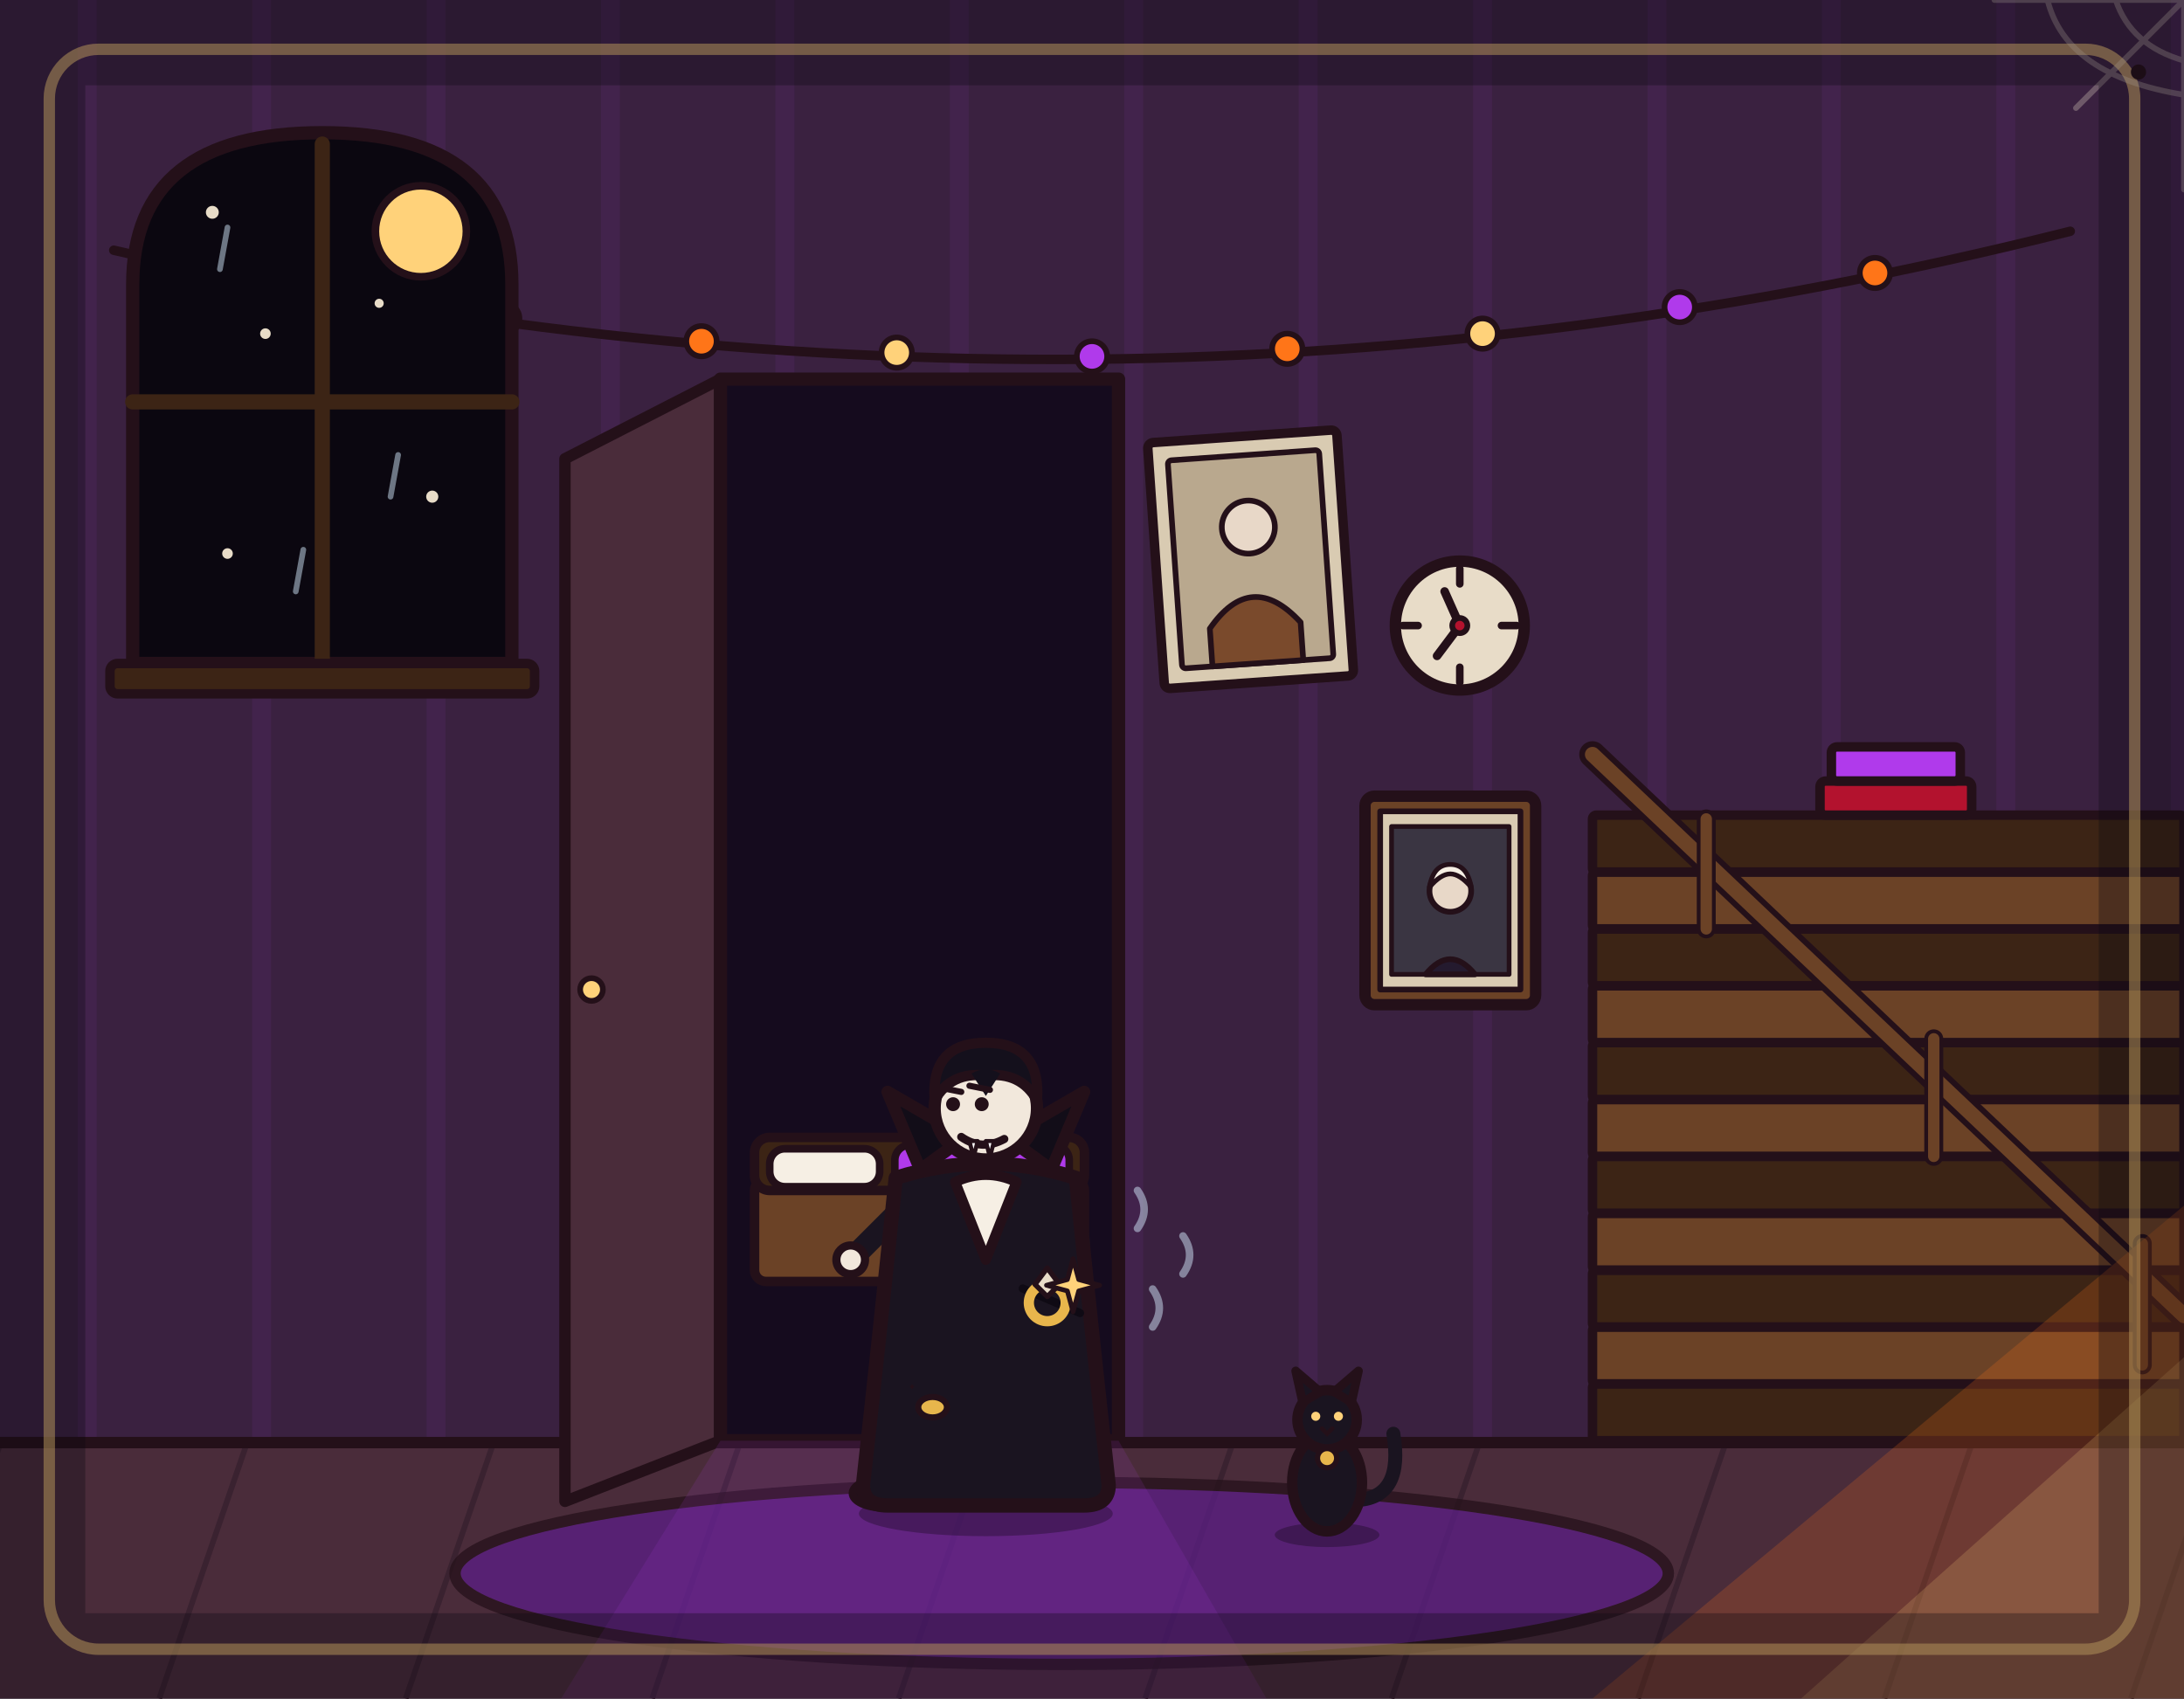
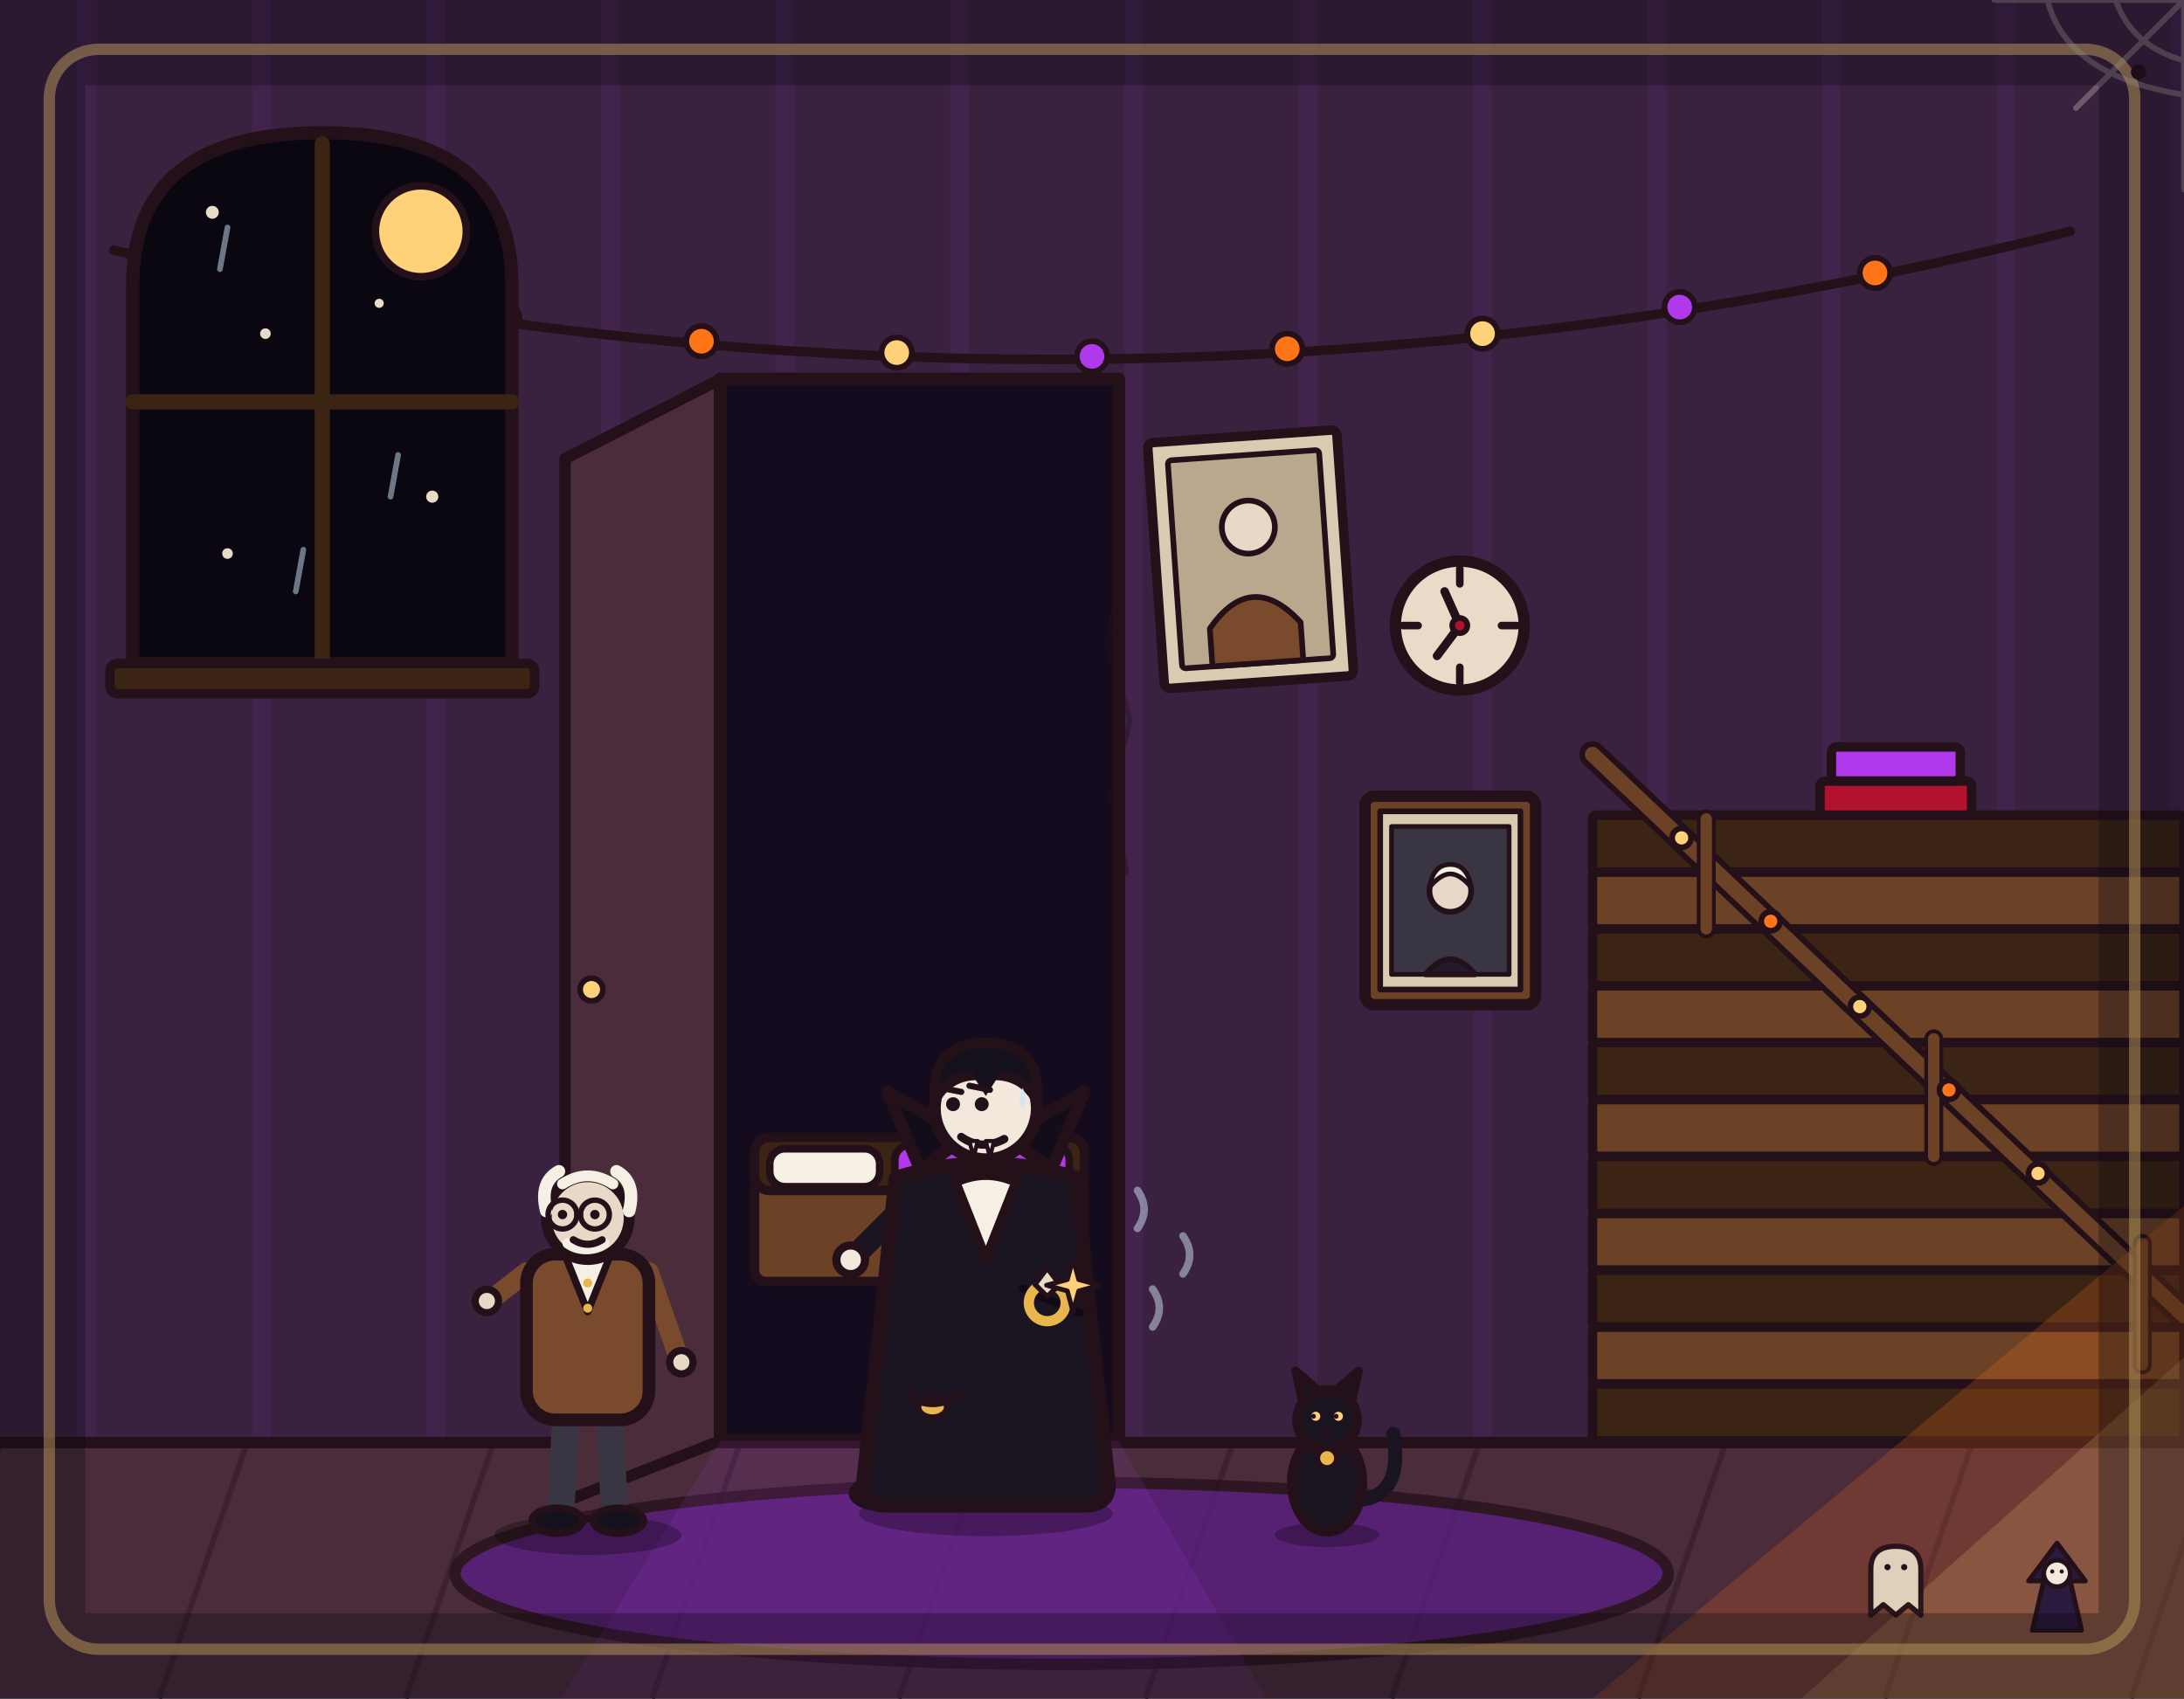
<svg xmlns="http://www.w3.org/2000/svg" viewBox="0 0 1152 896" width="1152" height="896">
  <rect x="0" y="0" width="1152" height="896" fill="#3a2140" />
  <path d="M46 0V762M138 0V762M230 0V762M322 0V762M414 0V762M506 0V762M598 0V762M690 0V762M782 0V762M874 0V762M966 0V762M1058 0V762M1150 0V762" stroke="#b03aeb" stroke-width="10" opacity=".07" fill="none" />
  <rect x="0" y="760" width="1152" height="136" fill="#4a2c3a" />
  <path d="M0 762 L-46 896M130 762 L84 896M260 762 L214 896M390 762 L344 896M520 762 L474 896M650 762 L604 896M780 762 L734 896M910 762 L864 896M1040 762 L994 896M1170 762 L1124 896" stroke="#3a2230" stroke-width="3" fill="none" />
  <line x1="0" y1="761" x2="1152" y2="761" stroke="#241019" stroke-width="6" stroke-linecap="round" />
  <ellipse cx="560" cy="830" rx="320" ry="48" fill="#5b1e86" stroke="#241019" stroke-width="6" stroke-linejoin="round" stroke-linecap="round" opacity="0.75" />
  <path d="M60 132 Q576 252 1092 122" fill="none" stroke="#241019" stroke-width="5" stroke-linecap="round" />
  <g stroke="#241019" stroke-width="3" stroke-linejoin="round" stroke-linecap="round">
    <circle cx="163" cy="152" r="8" fill="#ffd27a" />
    <circle cx="266" cy="168" r="8" fill="#b03aeb" />
    <circle cx="370" cy="180" r="8" fill="#ff7518" />
    <circle cx="473" cy="186" r="8" fill="#ffd27a" />
    <circle cx="576" cy="188" r="8" fill="#b03aeb" />
    <circle cx="679" cy="184" r="8" fill="#ff7518" />
    <circle cx="782" cy="176" r="8" fill="#ffd27a" />
    <circle cx="886" cy="162" r="8" fill="#b03aeb" />
    <circle cx="989" cy="144" r="8" fill="#ff7518" />
  </g>
  <path d="M70 350 L70 150 Q70 70 170 70 Q270 70 270 150 L270 350 Z" fill="#0b0710" stroke="#241019" stroke-width="7" stroke-linejoin="round" />
  <line x1="170" y1="76" x2="170" y2="350" stroke="#3c2415" stroke-width="8" stroke-linecap="round" />
  <line x1="70" y1="212" x2="270" y2="212" stroke="#3c2415" stroke-width="8" stroke-linecap="round" />
  <circle cx="222" cy="122" r="24" fill="#ffd27a" stroke="#241019" stroke-width="4" stroke-linejoin="round" />
  <circle cx="112" cy="112" r="3.4" fill="#e8dcc8" />
  <circle cx="140" cy="176" r="2.8" fill="#e8dcc8" />
  <circle cx="228" cy="262" r="3.2" fill="#e8dcc8" />
  <circle cx="120" cy="292" r="2.8" fill="#e8dcc8" />
  <circle cx="200" cy="160" r="2.4" fill="#e8dcc8" />
  <rect x="58" y="350" width="224" height="16" rx="4" fill="#3c2415" stroke="#241019" stroke-width="5" stroke-linejoin="round" />
  <polygon points="380,200 298,242 298,792 380,760" fill="#4a2c3a" stroke="#241019" stroke-width="6" stroke-linejoin="round" />
  <circle cx="312" cy="522" r="6" fill="#ffd27a" stroke="#241019" stroke-width="3" stroke-linejoin="round" />
  <rect x="380" y="200" width="210" height="560" fill="#150b1e" stroke="#241019" stroke-width="7" stroke-linejoin="round" />
  <rect x="398" y="622" width="174" height="54" rx="6" fill="#6b4226" stroke="#241019" stroke-width="5" stroke-linejoin="round" />
  <rect x="398" y="600" width="174" height="28" rx="8" fill="#3c2415" stroke="#241019" stroke-width="5" stroke-linejoin="round" />
  <rect x="406" y="606" width="58" height="20" rx="8" fill="#f6efe4" stroke="#241019" stroke-width="4" stroke-linejoin="round" />
  <rect x="472" y="604" width="92" height="24" rx="8" fill="#b03aeb" stroke="#241019" stroke-width="4" stroke-linejoin="round" />
  <polygon points="380,760 590,760 668,896 296,896" fill="#b03aeb" opacity="0.12" />
  <g transform="rotate(-4 660 300)">
    <rect x="610" y="230" width="100" height="130" rx="3" fill="#d9cbb2" stroke="#241019" stroke-width="5" stroke-linejoin="round" />
    <rect x="620" y="240" width="80" height="110" rx="2" fill="#b9a88e" stroke="#241019" stroke-width="3" stroke-linejoin="round" />
    <circle cx="660" cy="278" r="14" fill="#e8d8c8" stroke="#241019" stroke-width="3" stroke-linejoin="round" />
    <path d="M636 330 Q660 300 684 330 L684 350 L636 350 Z" fill="#7a4a2c" stroke="#241019" stroke-width="3" stroke-linejoin="round" />
  </g>
  <rect x="840" y="730" width="312" height="30" rx="2" fill="#3c2415" stroke="#241019" stroke-width="5" stroke-linejoin="round" />
  <rect x="840" y="700" width="312" height="30" rx="2" fill="#6b4226" stroke="#241019" stroke-width="5" stroke-linejoin="round" />
  <rect x="840" y="670" width="312" height="30" rx="2" fill="#3c2415" stroke="#241019" stroke-width="5" stroke-linejoin="round" />
  <rect x="840" y="640" width="312" height="30" rx="2" fill="#6b4226" stroke="#241019" stroke-width="5" stroke-linejoin="round" />
  <rect x="840" y="610" width="312" height="30" rx="2" fill="#3c2415" stroke="#241019" stroke-width="5" stroke-linejoin="round" />
  <rect x="840" y="580" width="312" height="30" rx="2" fill="#6b4226" stroke="#241019" stroke-width="5" stroke-linejoin="round" />
  <rect x="840" y="550" width="312" height="30" rx="2" fill="#3c2415" stroke="#241019" stroke-width="5" stroke-linejoin="round" />
  <rect x="840" y="520" width="312" height="30" rx="2" fill="#6b4226" stroke="#241019" stroke-width="5" stroke-linejoin="round" />
  <rect x="840" y="490" width="312" height="30" rx="2" fill="#3c2415" stroke="#241019" stroke-width="5" stroke-linejoin="round" />
  <rect x="840" y="460" width="312" height="30" rx="2" fill="#6b4226" stroke="#241019" stroke-width="5" stroke-linejoin="round" />
  <rect x="840" y="430" width="312" height="30" rx="2" fill="#3c2415" stroke="#241019" stroke-width="5" stroke-linejoin="round" />
  <path d="M840 398 L1152 694" fill="none" stroke="#241019" stroke-width="14" stroke-linecap="round" />
  <path d="M840 398 L1152 694" fill="none" stroke="#6b4226" stroke-width="8" stroke-linecap="round" />
  <line x1="900" y1="432" x2="900" y2="490" stroke="#241019" stroke-width="10" stroke-linecap="round" />
  <line x1="900" y1="432" x2="900" y2="490" stroke="#6b4226" stroke-width="6" stroke-linecap="round" />
  <line x1="1020" y1="548" x2="1020" y2="610" stroke="#241019" stroke-width="10" stroke-linecap="round" />
  <line x1="1020" y1="548" x2="1020" y2="610" stroke="#6b4226" stroke-width="6" stroke-linecap="round" />
  <line x1="1130" y1="656" x2="1130" y2="720" stroke="#241019" stroke-width="10" stroke-linecap="round" />
  <line x1="1130" y1="656" x2="1130" y2="720" stroke="#6b4226" stroke-width="6" stroke-linecap="round" />
  <polygon points="840,896 1152,636 1152,896" fill="#ff7518" opacity="0.20" />
  <polygon points="950,896 1152,716 1152,896" fill="#ffd27a" opacity="0.18" />
  <g transform="translate(700 806) scale(0.92)">
    <ellipse cx="0" cy="4" rx="30" ry="7" fill="#000000" opacity="0.28" />
    <path d="M18 -16 Q44 -18 38 -54" fill="none" stroke="#1a1420" stroke-width="8" stroke-linecap="round" />
    <ellipse cx="0" cy="-26" rx="20" ry="28" fill="#1a1420" stroke="#241019" stroke-width="6" stroke-linejoin="round" />
    <circle cx="0" cy="-62" r="17" fill="#1a1420" stroke="#241019" stroke-width="6" stroke-linejoin="round" />
    <path d="M-14 -72 L-18 -90 L-4 -78 Z" fill="#1a1420" stroke="#241019" stroke-width="5" stroke-linejoin="round" />
    <path d="M14 -72 L18 -90 L4 -78 Z" fill="#1a1420" stroke="#241019" stroke-width="5" stroke-linejoin="round" />
    <circle cx="-6.5" cy="-64" r="2.6" fill="#ffd27a" />
    <circle cx="6.5" cy="-64" r="2.6" fill="#ffd27a" />
    <path d="M-3 -57 L0 -54 L3 -57" fill="none" stroke="#241019" stroke-width="2.5" stroke-linecap="round" />
    <circle cx="0" cy="-40" r="5.5" fill="#e8b64c" stroke="#241019" stroke-width="3" stroke-linejoin="round" />
  </g>
  <g transform="translate(520 792) scale(1.08)">
    <ellipse cx="0" cy="6" rx="62" ry="11" fill="#000000" opacity="0.28" />
    <path d="M-10 -64 L-36 -32 L-46 -6" fill="none" stroke="#241a2e" stroke-width="15" stroke-linecap="round" stroke-linejoin="round" />
    <path d="M12 -64 L32 -34 L40 -8" fill="none" stroke="#241a2e" stroke-width="15" stroke-linecap="round" stroke-linejoin="round" />
    <ellipse cx="-50" cy="-4" rx="15" ry="7" fill="#14101c" stroke="#241019" stroke-width="4" stroke-linejoin="round" />
    <ellipse cx="44" cy="-6" rx="15" ry="7" fill="#14101c" stroke="#241019" stroke-width="4" stroke-linejoin="round" />
    <path d="M-36 -148 L-62 -122" fill="none" stroke="#1a1420" stroke-width="11" stroke-linecap="round" stroke-linejoin="round" />
    <circle cx="-66" cy="-118" r="7" fill="#f2e8dc" stroke="#241019" stroke-width="4" stroke-linejoin="round" />
    <path d="M36 -148 Q56 -122 34 -98" fill="none" stroke="#1a1420" stroke-width="11" stroke-linecap="round" stroke-linejoin="round" />
    <circle cx="32" cy="-95" r="7" fill="#f2e8dc" stroke="#241019" stroke-width="4" stroke-linejoin="round" />
    <path d="M-44 -158 Q-52 -80 -60 -8 Q-60 2 -48 2 L48 2 Q60 2 60 -8 Q52 -80 44 -158 Q0 -172 -44 -158 Z" fill="#1a1420" stroke="#241019" stroke-width="7" stroke-linejoin="round" />
    <path d="M-32 -162 L-48 -200 L-10 -178 Z" fill="#120d18" stroke="#241019" stroke-width="6" stroke-linejoin="round" />
    <path d="M32 -162 L48 -200 L10 -178 Z" fill="#120d18" stroke="#241019" stroke-width="6" stroke-linejoin="round" />
    <path d="M-15 -156 L0 -118 L15 -156 Q0 -163 -15 -156 Z" fill="#f6efe4" stroke="#241019" stroke-width="5" stroke-linejoin="round" />
    <path d="M18 -104 L46 -92" fill="none" stroke="#0f0a14" stroke-width="4" stroke-linecap="round" />
    <circle cx="30" cy="-97" r="9" fill="none" stroke="#e8b64c" stroke-width="5" stroke-linejoin="round" />
    <polygon points="30,-114 36,-106 30,-100 24,-106" fill="#e8dcc8" stroke="#241019" stroke-width="2.5" stroke-linejoin="round" />
    <circle cx="0" cy="-192" r="25" fill="#f2e8dc" stroke="#241019" stroke-width="6" stroke-linejoin="round" />
    <path d="M-25 -196 Q-27 -224 0 -224 Q27 -224 25 -196 Q17 -210 0 -208 Q-17 -210 -25 -196 Z" fill="#14101c" stroke="#241019" stroke-width="5" stroke-linejoin="round" />
    <path d="M-7 -209 L0 -198 L7 -209 Q0 -213 -7 -209 Z" fill="#14101c" />
    <circle cx="-16" cy="-194" r="3.4" fill="#241019" />
    <circle cx="-2" cy="-194" r="3.4" fill="#241019" />
    <path d="M-22 -202 L-12 -200" fill="none" stroke="#241019" stroke-width="3" stroke-linecap="round" />
    <path d="M-8 -203 L2 -201" fill="none" stroke="#241019" stroke-width="3" stroke-linecap="round" />
    <path d="M-12 -178 Q-2 -171 9 -177" fill="none" stroke="#241019" stroke-width="4" stroke-linecap="round" />
    <path d="M-8 -176 L-4 -176 L-6 -168 Z" fill="#ffffff" stroke="#241019" stroke-width="2" stroke-linejoin="round" />
    <path d="M0 -176 L4 -176 L2 -168 Z" fill="#ffffff" stroke="#241019" stroke-width="2" stroke-linejoin="round" />
  </g>
  <path d="M566 664 L569 675 L580 678 L569 681 L566 692 L563 681 L552 678 L563 675 Z" fill="#ffd27a" stroke="#241019" stroke-width="2.5" stroke-linejoin="round" />
  <rect x="26" y="26" width="1100" height="844" rx="26" fill="none" stroke="#ffd27a" stroke-width="6" opacity="0.55" />
  <circle cx="770" cy="330" r="34" fill="#e8dcc8" stroke="#241019" stroke-width="6" stroke-linejoin="round" />
  <line x1="770" y1="300" x2="770" y2="308" stroke="#241019" stroke-width="4" stroke-linecap="round" />
  <line x1="800" y1="330" x2="792" y2="330" stroke="#241019" stroke-width="4" stroke-linecap="round" />
  <line x1="770" y1="360" x2="770" y2="352" stroke="#241019" stroke-width="4" stroke-linecap="round" />
  <line x1="740" y1="330" x2="748" y2="330" stroke="#241019" stroke-width="4" stroke-linecap="round" />
  <line x1="770" y1="330" x2="762" y2="312" stroke="#241019" stroke-width="4.5" stroke-linecap="round" />
  <line x1="770" y1="330" x2="758" y2="346" stroke="#241019" stroke-width="4.5" stroke-linecap="round" />
  <circle cx="770" cy="330" r="4" fill="#b3122e" stroke="#241019" stroke-width="3" />
  <rect x="720" y="420" width="90" height="110" rx="5" fill="#6b4226" stroke="#241019" stroke-width="6" stroke-linejoin="round" />
  <rect x="728" y="428" width="74" height="94" fill="#d9cbb2" stroke="#241019" stroke-width="3" stroke-linejoin="round" />
  <rect x="734" y="436" width="62" height="78" fill="#3a3542" stroke="#241019" stroke-width="2.5" stroke-linejoin="round" />
  <circle cx="765" cy="470" r="11" fill="#e8d8c8" stroke="#241019" stroke-width="3" stroke-linejoin="round" />
  <path d="M754 468 Q756 456 765 456 Q774 456 776 468 Q770 461 765 461 Q760 461 754 468 Z" fill="#f6efe4" stroke="#241019" stroke-width="2.5" stroke-linejoin="round" />
  <path d="M752 514 Q765 498 778 514 Z" fill="#241a2e" stroke="#241019" stroke-width="3" stroke-linejoin="round" />
  <rect x="960" y="412" width="80" height="18" rx="3" fill="#b3122e" stroke="#241019" stroke-width="5" stroke-linejoin="round" />
  <rect x="966" y="394" width="68" height="18" rx="3" fill="#b03aeb" stroke="#241019" stroke-width="5" stroke-linejoin="round" />
  <g stroke="#e8dcc8" stroke-width="3" opacity=".3" fill="none" stroke-linecap="round">
    <line x1="1152" y1="0" x2="1152" y2="100" />
    <line x1="1152" y1="0" x2="1052" y2="0" />
    <line x1="1152" y1="0" x2="1095" y2="57" />
    <path d="M1116 0 Q1124 24 1152 32" />
    <path d="M1080 0 Q1090 40 1152 50" />
  </g>
  <circle cx="1128" cy="38" r="4" fill="#241019" />
  <path d="M120 120 L116 142 M210 240 L206 262 M160 290 L156 312" stroke="#cfe6f8" stroke-width="3" opacity=".5" stroke-linecap="round" />
  <path d="M600 648 q7 -10 0 -20 M624 672 q7 -10 0 -20 M608 700 q7 -10 0 -20" fill="none" stroke="#cfe6f8" stroke-width="4" opacity=".5" stroke-linecap="round" />
  <g transform="translate(520 792) scale(1.08)">
    <ellipse cx="-26" cy="-46" rx="7" ry="5" fill="#e8b64c" stroke="#241019" stroke-width="3" stroke-linejoin="round" />
    <path d="M0 -1 L0.25 -0.25 L1 0 L0.25 0.25 L0 1 L-0.25 0.25 L-1 0 L-0.25 -0.25 Z" transform="translate(-36 -56) scale(.6)" fill="#ffd27a" stroke="#241019" stroke-width="1.5" stroke-linejoin="round" />
  </g>
+   <g transform="translate(310 806) scale(0.95)">
+     <ellipse cx="0" cy="4" rx="52" ry="11" fill="#000000" opacity=".28" />
+     <path d="M-12 -66 L-15 -6" fill="none" stroke="#3a3542" stroke-width="15" stroke-linecap="round" />
+     <path d="M12 -66 L15 -6" fill="none" stroke="#3a3542" stroke-width="15" stroke-linecap="round" />
+     <ellipse cx="-17" cy="-4" rx="14" ry="7" fill="#14101c" stroke="#241019" stroke-width="4" stroke-linejoin="round" />
+     <ellipse cx="17" cy="-4" rx="14" ry="7" fill="#14101c" stroke="#241019" stroke-width="4" stroke-linejoin="round" />
+     <path d="M-34 -142 L-52 -128" fill="none" stroke="#7a4a2c" stroke-width="11" stroke-linecap="round" />
+     <circle cx="-56" cy="-126" r="6.5" fill="#e8d8c8" stroke="#241019" stroke-width="4" stroke-linejoin="round" />
+     <path d="M34 -142 L50 -96" fill="none" stroke="#7a4a2c" stroke-width="11" stroke-linecap="round" />
+     <circle cx="52" cy="-92" r="6.5" fill="#e8d8c8" stroke="#241019" stroke-width="4" stroke-linejoin="round" />
+     <rect x="-34" y="-152" width="68" height="92" rx="16" fill="#7a4a2c" stroke="#241019" stroke-width="7" stroke-linejoin="round" />
+     <path d="M-12 -150 L0 -120 L12 -150 Z" fill="#f6efe4" stroke="#241019" stroke-width="4" stroke-linejoin="round" />
+     <circle cx="0" cy="-136" r="2.5" fill="#e8b64c" />
+     <circle cx="0" cy="-122" r="2.5" fill="#e8b64c" />
+     <circle cx="0" cy="-172" r="23" fill="#e8d8c8" stroke="#241019" stroke-width="6" stroke-linejoin="round" />
+     <path d="M-23 -176 Q-27 -192 -16 -198" fill="none" stroke="#f6efe4" stroke-width="7" stroke-linecap="round" />
+     <path d="M23 -176 Q27 -192 16 -198" fill="none" stroke="#f6efe4" stroke-width="7" stroke-linecap="round" />
+     <path d="M-14 -191 Q0 -200 14 -191" fill="none" stroke="#f6efe4" stroke-width="6" stroke-linecap="round" />
+     <circle cx="-14" cy="-174" r="2.6" fill="#241019" />
+     <circle cx="4" cy="-174" r="2.6" fill="#241019" />
+     <circle cx="-14" cy="-174" r="8" fill="none" stroke="#241019" stroke-width="3" />
+     <circle cx="4" cy="-174" r="8" fill="none" stroke="#241019" stroke-width="3" />
+     <line x1="-6" y1="-174" x2="-4" y2="-174" stroke="#241019" stroke-width="3" stroke-linecap="round" />
+     <path d="M-11 -158 Q-2 -152 9 -158" fill="none" stroke="#f6efe4" stroke-width="6" stroke-linecap="round" />
+     <path d="M-8 -160 Q0 -155 8 -160" fill="none" stroke="#241019" stroke-width="4" stroke-linecap="round" />
+   </g>
+   <g transform="translate(520 792) scale(1.08)">
+     <path d="M-38 -52 Q-26 -44 -14 -52" fill="none" stroke="#241019" stroke-width="4" stroke-linecap="round" />
+     <path d="M18 -202 Q21 -196 18 -192 Q15 -196 18 -202 Z" fill="#cfe6f8" opacity=".85" />
+   </g>
+   <g transform="translate(700 806) scale(0.92)">
+     <circle cx="5.2" cy="-64" r="1.4" fill="#241019" />
+     <circle cx="-7.8" cy="-64" r="1.4" fill="#241019" />
+   </g>
+   <path d="M592 300 L584 340 L596 380 L586 420 L594 460" fill="none" stroke="#241019" stroke-width="3" opacity=".4" stroke-linecap="round" />
+   <circle cx="887" cy="442" r="5" fill="#ffd27a" stroke="#241019" stroke-width="3" />
+   <circle cx="934" cy="486" r="5" fill="#ff7518" stroke="#241019" stroke-width="3" />
+   <circle cx="981" cy="531" r="5" fill="#ffd27a" stroke="#241019" stroke-width="3" />
+   <circle cx="1028" cy="575" r="5" fill="#ff7518" stroke="#241019" stroke-width="3" />
+   <circle cx="1075" cy="619" r="5" fill="#ffd27a" stroke="#241019" stroke-width="3" />
+   <g transform="translate(1000 852) scale(0.55)">
+     <path d="M-24 0 L-24 -44 Q-24 -66 0 -66 Q24 -66 24 -44 L24 0 L12 -10 L0 0 L-12 -10 Z" fill="#e8dcc8" opacity=".92" stroke="#241019" stroke-width="5" stroke-linejoin="round" />
+     <circle cx="-8" cy="-46" r="3" fill="#241019" />
+     <circle cx="8" cy="-46" r="3" fill="#241019" />
+   </g>
+   <g transform="translate(1085 860) scale(0.5)">
+     <path d="M-26 0 L26 0 L14 -52 L-14 -52 Z" fill="#2a1a3e" stroke="#241019" stroke-width="5" stroke-linejoin="round" />
+     <path d="M-30 -52 L0 -92 L30 -52 Z" fill="#2a1a3e" stroke="#241019" stroke-width="5" stroke-linejoin="round" />
+     <circle cx="0" cy="-60" r="14" fill="#f2e8dc" stroke="#241019" stroke-width="5" stroke-linejoin="round" />
+     <circle cx="-5" cy="-62" r="2.2" fill="#241019" />
+     <circle cx="5" cy="-62" r="2.2" fill="#241019" />
+   </g>
  <rect x="0" y="0" width="1152" height="896" fill="none" stroke="#0b0710" stroke-width="90" opacity="0.32" />
</svg>
